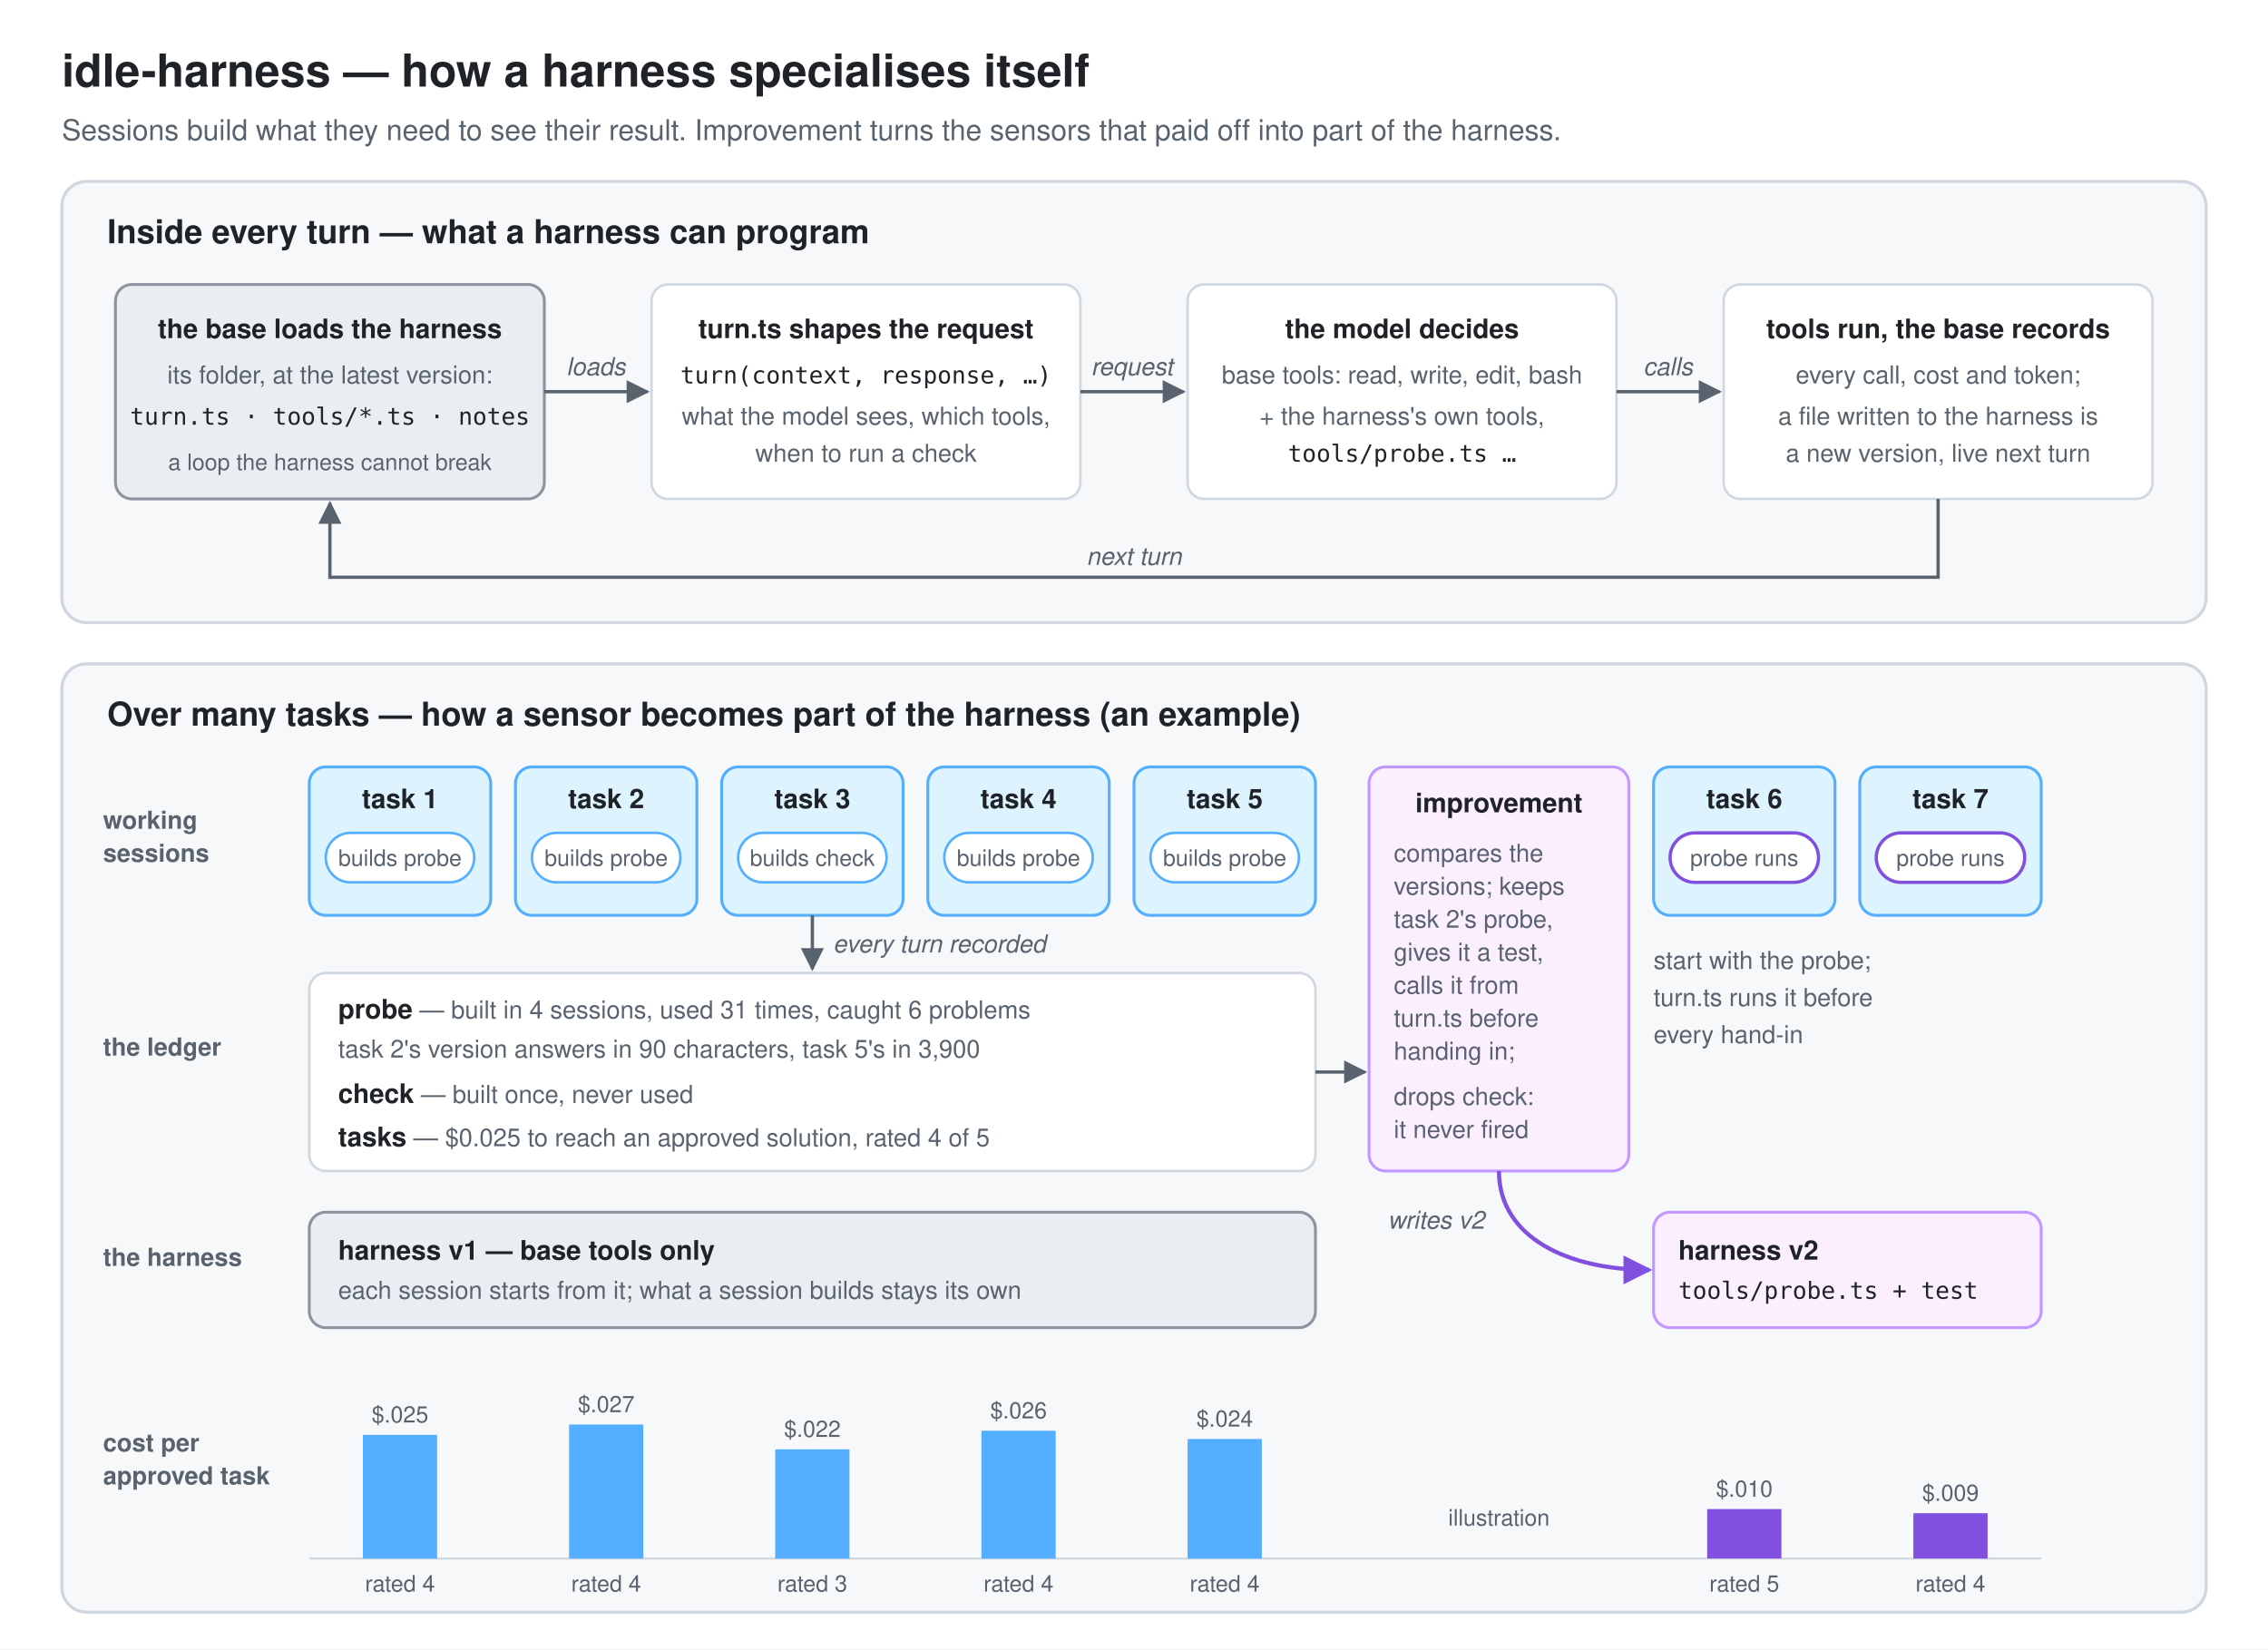
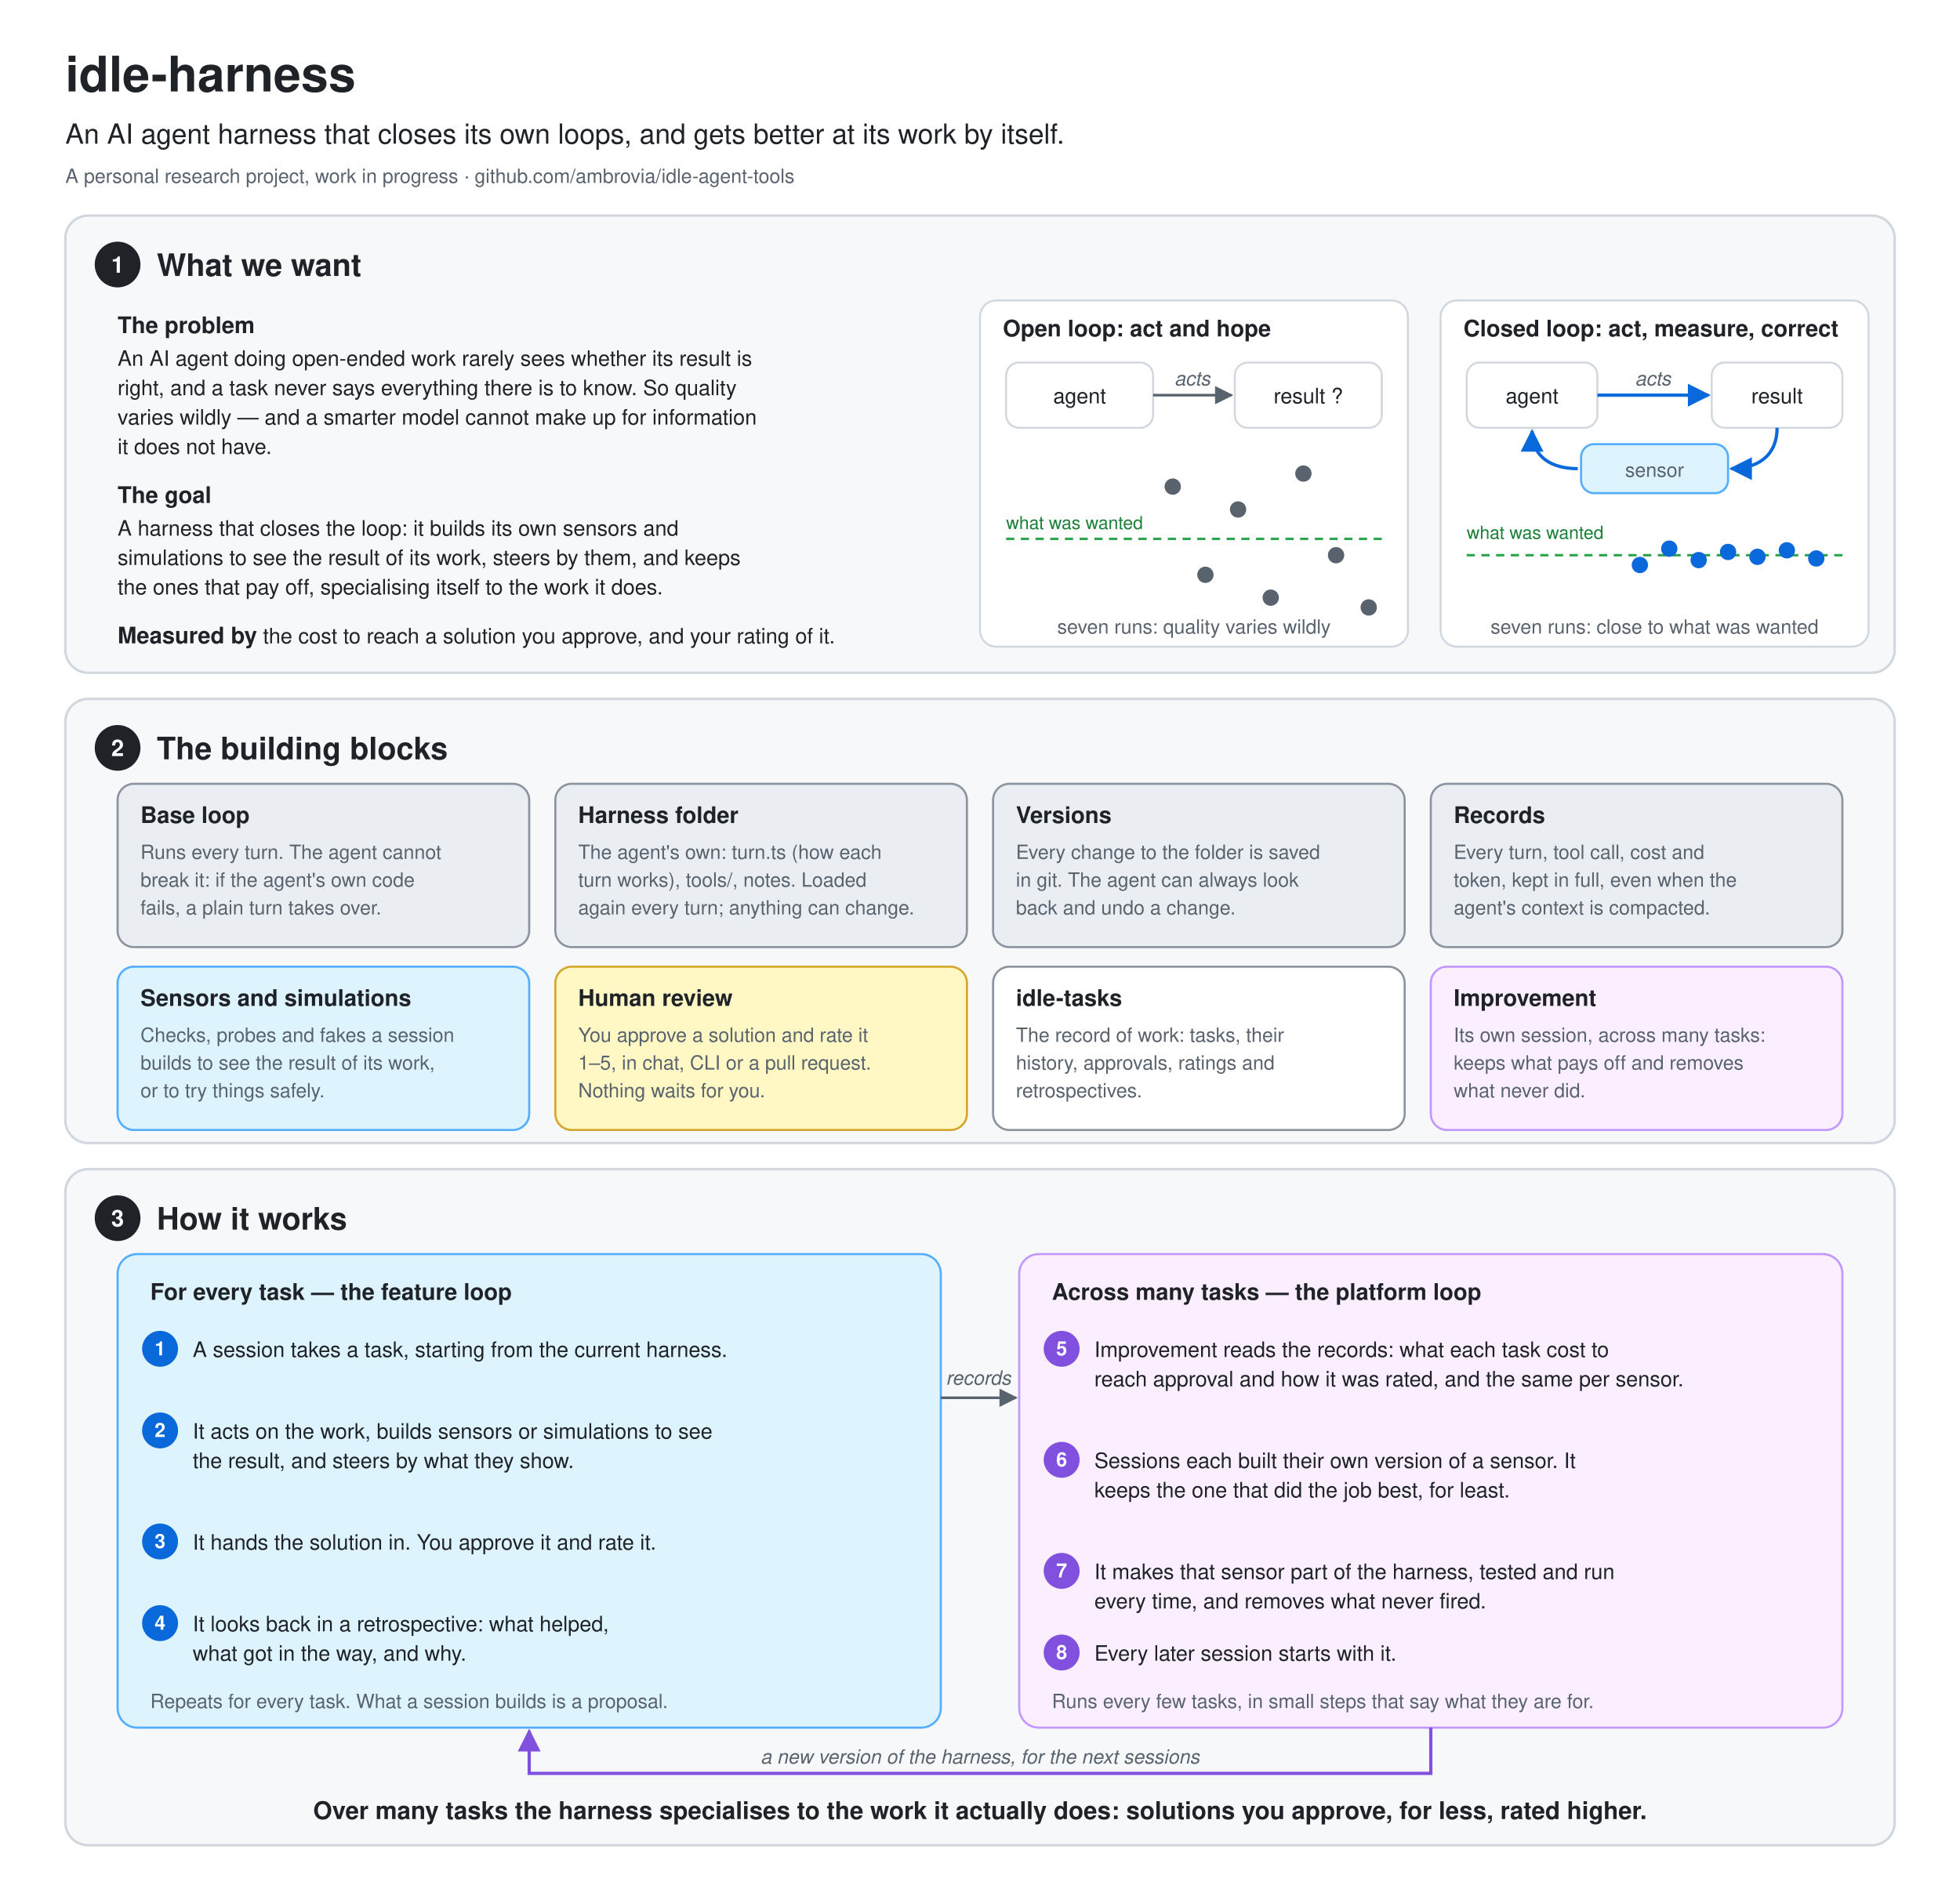
- <svg xmlns="http://www.w3.org/2000/svg" viewBox="0 0 1100 800" font-family="-apple-system, BlinkMacSystemFont, 'Segoe UI', Helvetica, Arial, sans-serif" role="img" aria-label="How idle-harness specialises. Inside every turn the base loads the harness folder, turn.ts shapes the request, the model calls base tools and the harness's own tools, and anything written to the folder is a new version, live next turn. Over many tasks, working sessions each build their own version of a sensor; the ledger compares the versions; improvement keeps the best one, gives it a test and calls it from turn.ts; the next sessions start with it and reach an approved solution for less.">
+ <svg xmlns="http://www.w3.org/2000/svg" viewBox="0 0 1200 1150" font-family="-apple-system, BlinkMacSystemFont, 'Segoe UI', Helvetica, Arial, sans-serif" role="img" aria-label="idle-harness explained. What we want: an AI agent rarely sees whether its result is right and never has all the information, so quality varies; a harness that closes the loop builds its own sensors and simulations, steers by them and keeps the ones that pay off, measured by the cost to reach a solution you approve and your rating. The building blocks: base loop, harness folder, versions, records, sensors and simulations, human review, idle-tasks, improvement. How it works: for every task a session acts, builds sensors, hands in and looks back; across many tasks improvement compares the sensors sessions built, keeps the best and makes it part of the harness for the next sessions.">
  <style>
    .bg { fill: #ffffff; }
    .panel { fill: #f6f8fa; stroke: #d0d7de; stroke-width: 1.5; }
    .node { fill: #ffffff; stroke: #d0d7de; stroke-width: 1.2; }
-     .feature { fill: #ddf4ff; stroke: #54aeff; stroke-width: 1.4; }
-     .platform { fill: #fbefff; stroke: #c297ff; stroke-width: 1.4; }
-     .base { fill: #eaeef2; stroke: #8c959f; stroke-width: 1.4; }
-     .chip { fill: #ffffff; stroke: #54aeff; stroke-width: 1.2; }
-     .chipp { fill: #ffffff; stroke: #8250df; stroke-width: 1.6; }
-     .bar { fill: #54aeff; } .barp { fill: #8250df; }
-     .title { font-size: 22px; font-weight: 700; fill: #1f2328; }
-     .sub { font-size: 14px; fill: #59636e; }
-     .h { font-size: 16px; font-weight: 650; fill: #1f2328; }
-     .t { font-size: 13px; font-weight: 600; fill: #1f2328; }
+     .base { fill: #eaeef2; stroke: #8c959f; stroke-width: 1.3; }
+     .feature { fill: #ddf4ff; stroke: #54aeff; stroke-width: 1.3; }
+     .platform { fill: #fbefff; stroke: #c297ff; stroke-width: 1.3; }
+     .human { fill: #fff8c5; stroke: #d4a72c; stroke-width: 1.3; }
+     .record { fill: #ffffff; stroke: #8c959f; stroke-width: 1.3; }
+     .badge { fill: #1f2328; } .badgetext { font-size: 14px; font-weight: 700; fill: #ffffff; }
+     .num { fill: #0969da; } .nump { fill: #8250df; } .numtext { font-size: 12px; font-weight: 700; fill: #ffffff; }
+     .title { font-size: 30px; font-weight: 750; fill: #1f2328; }
+     .tag { font-size: 17px; fill: #1f2328; }
+     .small { font-size: 12px; fill: #59636e; }
+     .section { font-size: 19px; font-weight: 700; fill: #1f2328; }
+     .h { font-size: 14px; font-weight: 650; fill: #1f2328; }
+     .p { font-size: 13px; fill: #1f2328; }
    .s { font-size: 12px; fill: #59636e; }
-     .xs { font-size: 11px; fill: #59636e; }
-     .code { font-family: ui-monospace, SFMono-Regular, Menlo, monospace; font-size: 11.5px; fill: #1f2328; }
-     .lane { font-size: 12px; font-weight: 600; fill: #59636e; }
    .label { font-size: 12px; font-style: italic; fill: #59636e; }
+     .result { font-size: 15px; font-weight: 650; fill: #1f2328; }
+     .dot { fill: #59636e; } .dotgood { fill: #0969da; }
+     .target { stroke: #2da44e; stroke-width: 1.5; stroke-dasharray: 5 4; }
+     .targettext { font-size: 11px; fill: #1a7f37; }
    .arrow { stroke: #59636e; stroke-width: 1.6; fill: none; marker-end: url(#grey); }
+     .ctl { stroke: #0969da; stroke-width: 2; fill: none; marker-end: url(#blue); }
    .plat { stroke: #8250df; stroke-width: 2; fill: none; marker-end: url(#purple); }
-     #grey path { fill: #59636e; } #purple path { fill: #8250df; }
+     #grey path { fill: #59636e; } #blue path { fill: #0969da; } #purple path { fill: #8250df; }
    @media (prefers-color-scheme: dark) {
      .bg { fill: #0d1117; }
      .panel { fill: #161b22; stroke: #30363d; }
-       .node, .chip, .chipp { fill: #0d1117; }
-       .node { stroke: #30363d; }
+       .node, .record { fill: #0d1117; }
+       .node { stroke: #30363d; } .record { stroke: #6e7681; }
+       .base { fill: #21262d; stroke: #6e7681; }
      .feature { fill: #0c2d6b; stroke: #388bfd; }
      .platform { fill: #2b1a4a; stroke: #a371f7; }
-       .base { fill: #21262d; stroke: #6e7681; }
-       .chip { stroke: #388bfd; } .chipp { stroke: #a371f7; }
-       .bar { fill: #388bfd; } .barp { fill: #a371f7; }
-       .title, .h, .t, .code { fill: #e6edf3; }
-       .sub, .s, .xs, .lane, .label { fill: #9198a1; }
+       .human { fill: #3b2e00; stroke: #bb8009; }
+       .badge { fill: #e6edf3; } .badgetext { fill: #0d1117; }
+       .num { fill: #388bfd; } .nump { fill: #a371f7; }
+       .title, .tag, .section, .h, .p, .result { fill: #e6edf3; }
+       .small, .s, .label { fill: #9198a1; }
+       .dot { fill: #9198a1; } .dotgood { fill: #4493f8; }
+       .target { stroke: #3fb950; } .targettext { fill: #3fb950; }
      .arrow { stroke: #9198a1; } #grey path { fill: #9198a1; }
+       .ctl { stroke: #4493f8; } #blue path { fill: #4493f8; }
      .plat { stroke: #ab7df8; } #purple path { fill: #ab7df8; }
    }
  </style>
  <defs>
    <marker id="grey" viewBox="0 0 10 10" refX="9" refY="5" markerWidth="7" markerHeight="7" orient="auto-start-reverse">
      <path d="M0,0 L10,5 L0,10 z" />
    </marker>
+     <marker id="blue" viewBox="0 0 10 10" refX="9" refY="5" markerWidth="7" markerHeight="7" orient="auto-start-reverse">
+       <path d="M0,0 L10,5 L0,10 z" />
+     </marker>
    <marker id="purple" viewBox="0 0 10 10" refX="9" refY="5" markerWidth="7" markerHeight="7" orient="auto-start-reverse">
      <path d="M0,0 L10,5 L0,10 z" />
    </marker>
  </defs>
-   <rect class="bg" x="0" y="0" width="1100" height="800" />
-   <text class="title" x="30" y="42">idle-harness — how a harness specialises itself</text>
-   <text class="sub" x="30" y="68">Sessions build what they need to see their result. Improvement turns the sensors that paid off into part of the harness.</text>
-   <rect class="panel" x="30" y="88" width="1040" height="214" rx="12" />
-   <text class="h" x="52" y="118">Inside every turn — what a harness can program</text>
-   <rect class="base" x="56" y="138" width="208" height="104" rx="8" />
-   <text class="t" x="160" y="164" text-anchor="middle">the base loads the harness</text>
-   <text class="s" x="160" y="186" text-anchor="middle">its folder, at the latest version:</text>
-   <text class="code" x="160" y="206" text-anchor="middle">turn.ts · tools/*.ts · notes</text>
-   <text class="xs" x="160" y="228" text-anchor="middle">a loop the harness cannot break</text>
-   <rect class="node" x="316" y="138" width="208" height="104" rx="8" />
-   <text class="t" x="420" y="164" text-anchor="middle">turn.ts shapes the request</text>
-   <text class="code" x="420" y="186" text-anchor="middle">turn(context, response, …)</text>
-   <text class="s" x="420" y="206" text-anchor="middle">what the model sees, which tools,</text>
-   <text class="s" x="420" y="224" text-anchor="middle">when to run a check</text>
-   <rect class="node" x="576" y="138" width="208" height="104" rx="8" />
-   <text class="t" x="680" y="164" text-anchor="middle">the model decides</text>
-   <text class="s" x="680" y="186" text-anchor="middle">base tools: read, write, edit, bash</text>
-   <text class="s" x="680" y="206" text-anchor="middle">+ the harness's own tools,</text>
-   <text class="code" x="680" y="224" text-anchor="middle">tools/probe.ts …</text>
-   <rect class="node" x="836" y="138" width="208" height="104" rx="8" />
-   <text class="t" x="940" y="164" text-anchor="middle">tools run, the base records</text>
-   <text class="s" x="940" y="186" text-anchor="middle">every call, cost and token;</text>
-   <text class="s" x="940" y="206" text-anchor="middle">a file written to the harness is</text>
-   <text class="s" x="940" y="224" text-anchor="middle">a new version, live next turn</text>
-   <path class="arrow" d="M264,190 L314,190" />
-   <text class="label" x="289" y="182" text-anchor="middle">loads</text>
-   <path class="arrow" d="M524,190 L574,190" />
-   <text class="label" x="549" y="182" text-anchor="middle">request</text>
-   <path class="arrow" d="M784,190 L834,190" />
-   <text class="label" x="809" y="182" text-anchor="middle">calls</text>
-   <path class="arrow" d="M940,242 L940,280 L160,280 L160,244" />
-   <text class="label" x="550" y="274" text-anchor="middle">next turn</text>
-   <rect class="panel" x="30" y="322" width="1040" height="460" rx="12" />
-   <text class="h" x="52" y="352">Over many tasks — how a sensor becomes part of the harness (an example)</text>
-   <text class="lane" x="50" y="402">working</text>
-   <text class="lane" x="50" y="418">sessions</text>
-   <text class="lane" x="50" y="512">the ledger</text>
-   <text class="lane" x="50" y="614">the harness</text>
-   <text class="lane" x="50" y="704">cost per</text>
-   <text class="lane" x="50" y="720">approved task</text>
-   <rect class="feature" x="150" y="372" width="88" height="72" rx="8" />
-   <text class="t" x="194" y="392" text-anchor="middle">task 1</text>
-   <rect class="chip" x="158" y="404" width="72" height="24" rx="12" />
-   <text class="xs" x="194" y="420" text-anchor="middle">builds probe</text>
-   <rect class="feature" x="250" y="372" width="88" height="72" rx="8" />
-   <text class="t" x="294" y="392" text-anchor="middle">task 2</text>
-   <rect class="chip" x="258" y="404" width="72" height="24" rx="12" />
-   <text class="xs" x="294" y="420" text-anchor="middle">builds probe</text>
-   <rect class="feature" x="350" y="372" width="88" height="72" rx="8" />
-   <text class="t" x="394" y="392" text-anchor="middle">task 3</text>
-   <rect class="chip" x="358" y="404" width="72" height="24" rx="12" />
-   <text class="xs" x="394" y="420" text-anchor="middle">builds check</text>
-   <rect class="feature" x="450" y="372" width="88" height="72" rx="8" />
-   <text class="t" x="494" y="392" text-anchor="middle">task 4</text>
-   <rect class="chip" x="458" y="404" width="72" height="24" rx="12" />
-   <text class="xs" x="494" y="420" text-anchor="middle">builds probe</text>
-   <rect class="feature" x="550" y="372" width="88" height="72" rx="8" />
-   <text class="t" x="594" y="392" text-anchor="middle">task 5</text>
-   <rect class="chip" x="558" y="404" width="72" height="24" rx="12" />
-   <text class="xs" x="594" y="420" text-anchor="middle">builds probe</text>
-   <rect class="node" x="150" y="472" width="488" height="96" rx="8" />
-   <text class="s" x="164" y="494">
-     <tspan class="t">probe</tspan> — built in 4 sessions, used 31 times, caught 6 problems</text>
-   <text class="s" x="164" y="513">task 2's version answers in 90 characters, task 5's in 3,900</text>
-   <text class="s" x="164" y="535">
-     <tspan class="t">check</tspan> — built once, never used</text>
-   <text class="s" x="164" y="556">
-     <tspan class="t">tasks</tspan> — $0.025 to reach an approved solution, rated 4 of 5</text>
-   <path class="arrow" d="M394,444 L394,470" />
-   <text class="label" x="404" y="462">every turn recorded</text>
-   <rect class="platform" x="664" y="372" width="126" height="196" rx="8" />
-   <text class="t" x="727" y="394" text-anchor="middle">improvement</text>
-   <text class="s" x="676" y="418">compares the</text>
-   <text class="s" x="676" y="434">versions; keeps</text>
-   <text class="s" x="676" y="450">task 2's probe,</text>
-   <text class="s" x="676" y="466">gives it a test,</text>
-   <text class="s" x="676" y="482">calls it from</text>
-   <text class="s" x="676" y="498">turn.ts before</text>
-   <text class="s" x="676" y="514">handing in;</text>
-   <text class="s" x="676" y="536">drops check:</text>
-   <text class="s" x="676" y="552">it never fired</text>
-   <path class="arrow" d="M638,520 L662,520" />
-   <rect class="feature" x="802" y="372" width="88" height="72" rx="8" />
-   <text class="t" x="846" y="392" text-anchor="middle">task 6</text>
-   <rect class="chipp" x="810" y="404" width="72" height="24" rx="12" />
-   <text class="xs" x="846" y="420" text-anchor="middle">probe runs</text>
-   <rect class="feature" x="902" y="372" width="88" height="72" rx="8" />
-   <text class="t" x="946" y="392" text-anchor="middle">task 7</text>
-   <rect class="chipp" x="910" y="404" width="72" height="24" rx="12" />
-   <text class="xs" x="946" y="420" text-anchor="middle">probe runs</text>
-   <text class="s" x="802" y="470">start with the probe;</text>
-   <text class="s" x="802" y="488">turn.ts runs it before</text>
-   <text class="s" x="802" y="506">every hand-in</text>
-   <rect class="base" x="150" y="588" width="488" height="56" rx="8" />
-   <text class="t" x="164" y="611">harness v1 — base tools only</text>
-   <text class="s" x="164" y="630">each session starts from it; what a session builds stays its own</text>
-   <rect class="platform" x="802" y="588" width="188" height="56" rx="8" />
-   <text class="t" x="814" y="611">harness v2</text>
-   <text class="code" x="814" y="630">tools/probe.ts + test</text>
-   <path class="plat" d="M727,568 C727,600 760,616 800,616" />
-   <text class="label" x="720" y="596" text-anchor="end">writes v2</text>
-   <line x1="150" y1="756" x2="990" y2="756" stroke="#d0d7de" stroke-width="1" />
-   <rect class="bar" x="176" y="696" width="36" height="60" />
-   <text class="xs" x="194" y="690" text-anchor="middle">$.025</text>
-   <rect class="bar" x="276" y="691" width="36" height="65" />
-   <text class="xs" x="294" y="685" text-anchor="middle">$.027</text>
-   <rect class="bar" x="376" y="703" width="36" height="53" />
-   <text class="xs" x="394" y="697" text-anchor="middle">$.022</text>
-   <rect class="bar" x="476" y="694" width="36" height="62" />
-   <text class="xs" x="494" y="688" text-anchor="middle">$.026</text>
-   <rect class="bar" x="576" y="698" width="36" height="58" />
-   <text class="xs" x="594" y="692" text-anchor="middle">$.024</text>
-   <rect class="barp" x="828" y="732" width="36" height="24" />
-   <text class="xs" x="846" y="726" text-anchor="middle">$.010</text>
-   <rect class="barp" x="928" y="734" width="36" height="22" />
-   <text class="xs" x="946" y="728" text-anchor="middle">$.009</text>
-   <text class="xs" x="194" y="772" text-anchor="middle">rated 4</text>
-   <text class="xs" x="294" y="772" text-anchor="middle">rated 4</text>
-   <text class="xs" x="394" y="772" text-anchor="middle">rated 3</text>
-   <text class="xs" x="494" y="772" text-anchor="middle">rated 4</text>
-   <text class="xs" x="594" y="772" text-anchor="middle">rated 4</text>
-   <text class="xs" x="846" y="772" text-anchor="middle">rated 5</text>
-   <text class="xs" x="946" y="772" text-anchor="middle">rated 4</text>
-   <text class="xs" x="727" y="740" text-anchor="middle">illustration</text>
+   <rect class="bg" x="0" y="0" width="1200" height="1150" />
+   <text class="title" x="40" y="56">idle-harness</text>
+   <text class="tag" x="40" y="88">An AI agent harness that closes its own loops, and gets better at its work by itself.</text>
+   <text class="small" x="40" y="112">A personal research project, work in progress · github.com/ambrovia/idle-agent-tools</text>
+   <rect class="panel" x="40" y="132" width="1120" height="280" rx="14" />
+   <circle class="badge" cx="72" cy="162" r="14" />
+   <text class="badgetext" x="72" y="167" text-anchor="middle">1</text>
+   <text class="section" x="96" y="169">What we want</text>
+   <text class="h" x="72" y="204">The problem</text>
+   <text class="p" x="72" y="224">An AI agent doing open-ended work rarely sees whether its result is</text>
+   <text class="p" x="72" y="242">right, and a task never says everything there is to know. So quality</text>
+   <text class="p" x="72" y="260">varies wildly — and a smarter model cannot make up for information</text>
+   <text class="p" x="72" y="278">it does not have.</text>
+   <text class="h" x="72" y="308">The goal</text>
+   <text class="p" x="72" y="328">A harness that closes the loop: it builds its own sensors and</text>
+   <text class="p" x="72" y="346">simulations to see the result of its work, steers by them, and keeps</text>
+   <text class="p" x="72" y="364">the ones that pay off, specialising itself to the work it does.</text>
+   <text class="p" x="72" y="394">
+     <tspan class="h">Measured by</tspan>  the cost to reach a solution you approve, and your rating of it.</text>
+   <rect class="node" x="600" y="184" width="262" height="212" rx="10" />
+   <text class="h" x="614" y="206">Open loop: act and hope</text>
+   <rect class="node" x="616" y="222" width="90" height="40" rx="8" />
+   <text class="p" x="661" y="247" text-anchor="middle">agent</text>
+   <rect class="node" x="756" y="222" width="90" height="40" rx="8" />
+   <text class="p" x="801" y="247" text-anchor="middle">result ?</text>
+   <path class="arrow" d="M706,242 L754,242" />
+   <text class="label" x="730" y="236" text-anchor="middle">acts</text>
+   <line class="target" x1="616" y1="330" x2="846" y2="330" />
+   <text class="targettext" x="616" y="324">what was wanted</text>
+   <circle class="dot" cx="718" cy="298" r="5" />
+   <circle class="dot" cx="738" cy="352" r="5" />
+   <circle class="dot" cx="758" cy="312" r="5" />
+   <circle class="dot" cx="778" cy="366" r="5" />
+   <circle class="dot" cx="798" cy="290" r="5" />
+   <circle class="dot" cx="818" cy="340" r="5" />
+   <circle class="dot" cx="838" cy="372" r="5" />
+   <text class="s" x="731" y="388" text-anchor="middle">seven runs: quality varies wildly</text>
+   <rect class="node" x="882" y="184" width="262" height="212" rx="10" />
+   <text class="h" x="896" y="206">Closed loop: act, measure, correct</text>
+   <rect class="node" x="898" y="222" width="80" height="40" rx="8" />
+   <text class="p" x="938" y="247" text-anchor="middle">agent</text>
+   <rect class="node" x="1048" y="222" width="80" height="40" rx="8" />
+   <text class="p" x="1088" y="247" text-anchor="middle">result</text>
+   <rect class="feature" x="968" y="272" width="90" height="30" rx="8" />
+   <text class="s" x="1013" y="292" text-anchor="middle">sensor</text>
+   <path class="ctl" d="M978,242 L1046,242" />
+   <text class="label" x="1012" y="236" text-anchor="middle">acts</text>
+   <path class="ctl" d="M1088,262 C1088,280 1075,287 1060,287" />
+   <path class="ctl" d="M966,287 C950,287 938,280 938,264" />
+   <line class="target" x1="898" y1="340" x2="1128" y2="340" />
+   <text class="targettext" x="898" y="330">what was wanted</text>
+   <circle class="dotgood" cx="1004" cy="346" r="5" />
+   <circle class="dotgood" cx="1022" cy="336" r="5" />
+   <circle class="dotgood" cx="1040" cy="343" r="5" />
+   <circle class="dotgood" cx="1058" cy="338" r="5" />
+   <circle class="dotgood" cx="1076" cy="341" r="5" />
+   <circle class="dotgood" cx="1094" cy="337" r="5" />
+   <circle class="dotgood" cx="1112" cy="342" r="5" />
+   <text class="s" x="1013" y="388" text-anchor="middle">seven runs: close to what was wanted</text>
+   <rect class="panel" x="40" y="428" width="1120" height="272" rx="14" />
+   <circle class="badge" cx="72" cy="458" r="14" />
+   <text class="badgetext" x="72" y="463" text-anchor="middle">2</text>
+   <text class="section" x="96" y="465">The building blocks</text>
+   <rect class="base" x="72" y="480" width="252" height="100" rx="10" />
+   <text class="h" x="86" y="504">Base loop</text>
+   <text class="s" x="86" y="526">Runs every turn. The agent cannot</text>
+   <text class="s" x="86" y="543">break it: if the agent's own code</text>
+   <text class="s" x="86" y="560">fails, a plain turn takes over.</text>
+   <rect class="base" x="340" y="480" width="252" height="100" rx="10" />
+   <text class="h" x="354" y="504">Harness folder</text>
+   <text class="s" x="354" y="526">The agent's own: turn.ts (how each</text>
+   <text class="s" x="354" y="543">turn works), tools/, notes. Loaded</text>
+   <text class="s" x="354" y="560">again every turn; anything can change.</text>
+   <rect class="base" x="608" y="480" width="252" height="100" rx="10" />
+   <text class="h" x="622" y="504">Versions</text>
+   <text class="s" x="622" y="526">Every change to the folder is saved</text>
+   <text class="s" x="622" y="543">in git. The agent can always look</text>
+   <text class="s" x="622" y="560">back and undo a change.</text>
+   <rect class="base" x="876" y="480" width="252" height="100" rx="10" />
+   <text class="h" x="890" y="504">Records</text>
+   <text class="s" x="890" y="526">Every turn, tool call, cost and</text>
+   <text class="s" x="890" y="543">token, kept in full, even when the</text>
+   <text class="s" x="890" y="560">agent's context is compacted.</text>
+   <rect class="feature" x="72" y="592" width="252" height="100" rx="10" />
+   <text class="h" x="86" y="616">Sensors and simulations</text>
+   <text class="s" x="86" y="638">Checks, probes and fakes a session</text>
+   <text class="s" x="86" y="655">builds to see the result of its work,</text>
+   <text class="s" x="86" y="672">or to try things safely.</text>
+   <rect class="human" x="340" y="592" width="252" height="100" rx="10" />
+   <text class="h" x="354" y="616">Human review</text>
+   <text class="s" x="354" y="638">You approve a solution and rate it</text>
+   <text class="s" x="354" y="655">1–5, in chat, CLI or a pull request.</text>
+   <text class="s" x="354" y="672">Nothing waits for you.</text>
+   <rect class="record" x="608" y="592" width="252" height="100" rx="10" />
+   <text class="h" x="622" y="616">idle-tasks</text>
+   <text class="s" x="622" y="638">The record of work: tasks, their</text>
+   <text class="s" x="622" y="655">history, approvals, ratings and</text>
+   <text class="s" x="622" y="672">retrospectives.</text>
+   <rect class="platform" x="876" y="592" width="252" height="100" rx="10" />
+   <text class="h" x="890" y="616">Improvement</text>
+   <text class="s" x="890" y="638">Its own session, across many tasks:</text>
+   <text class="s" x="890" y="655">keeps what pays off and removes</text>
+   <text class="s" x="890" y="672">what never did.</text>
+   <rect class="panel" x="40" y="716" width="1120" height="414" rx="14" />
+   <circle class="badge" cx="72" cy="746" r="14" />
+   <text class="badgetext" x="72" y="751" text-anchor="middle">3</text>
+   <text class="section" x="96" y="753">How it works</text>
+   <rect class="feature" x="72" y="768" width="504" height="290" rx="12" />
+   <text class="h" x="92" y="796">For every task — the feature loop</text>
+   <circle class="num" cx="98" cy="826" r="11" />
+   <text class="numtext" x="98" y="830" text-anchor="middle">1</text>
+   <text class="p" x="118" y="831">A session takes a task, starting from the current harness.</text>
+   <circle class="num" cx="98" cy="876" r="11" />
+   <text class="numtext" x="98" y="880" text-anchor="middle">2</text>
+   <text class="p" x="118" y="881">It acts on the work, builds sensors or simulations to see</text>
+   <text class="p" x="118" y="899">the result, and steers by what they show.</text>
+   <circle class="num" cx="98" cy="944" r="11" />
+   <text class="numtext" x="98" y="948" text-anchor="middle">3</text>
+   <text class="p" x="118" y="949">It hands the solution in. You approve it and rate it.</text>
+   <circle class="num" cx="98" cy="994" r="11" />
+   <text class="numtext" x="98" y="998" text-anchor="middle">4</text>
+   <text class="p" x="118" y="999">It looks back in a retrospective: what helped,</text>
+   <text class="p" x="118" y="1017">what got in the way, and why.</text>
+   <text class="s" x="92" y="1046">Repeats for every task. What a session builds is a proposal.</text>
+   <rect class="platform" x="624" y="768" width="504" height="290" rx="12" />
+   <text class="h" x="644" y="796">Across many tasks — the platform loop</text>
+   <circle class="nump" cx="650" cy="826" r="11" />
+   <text class="numtext" x="650" y="830" text-anchor="middle">5</text>
+   <text class="p" x="670" y="831">Improvement reads the records: what each task cost to</text>
+   <text class="p" x="670" y="849">reach approval and how it was rated, and the same per sensor.</text>
+   <circle class="nump" cx="650" cy="894" r="11" />
+   <text class="numtext" x="650" y="898" text-anchor="middle">6</text>
+   <text class="p" x="670" y="899">Sessions each built their own version of a sensor. It</text>
+   <text class="p" x="670" y="917">keeps the one that did the job best, for least.</text>
+   <circle class="nump" cx="650" cy="962" r="11" />
+   <text class="numtext" x="650" y="966" text-anchor="middle">7</text>
+   <text class="p" x="670" y="967">It makes that sensor part of the harness, tested and run</text>
+   <text class="p" x="670" y="985">every time, and removes what never fired.</text>
+   <circle class="nump" cx="650" cy="1012" r="11" />
+   <text class="numtext" x="650" y="1016" text-anchor="middle">8</text>
+   <text class="p" x="670" y="1017">Every later session starts with it.</text>
+   <text class="s" x="644" y="1046">Runs every few tasks, in small steps that say what they are for.</text>
+   <path class="arrow" d="M576,856 L622,856" />
+   <text class="label" x="599" y="848" text-anchor="middle">records</text>
+   <path class="plat" d="M876,1058 L876,1086 L324,1086 L324,1060" />
+   <text class="label" x="600" y="1080" text-anchor="middle">a new version of the harness, for the next sessions</text>
+   <text class="result" x="600" y="1114" text-anchor="middle">Over many tasks the harness specialises to the work it actually does: solutions you approve, for less, rated higher.</text>
</svg>
